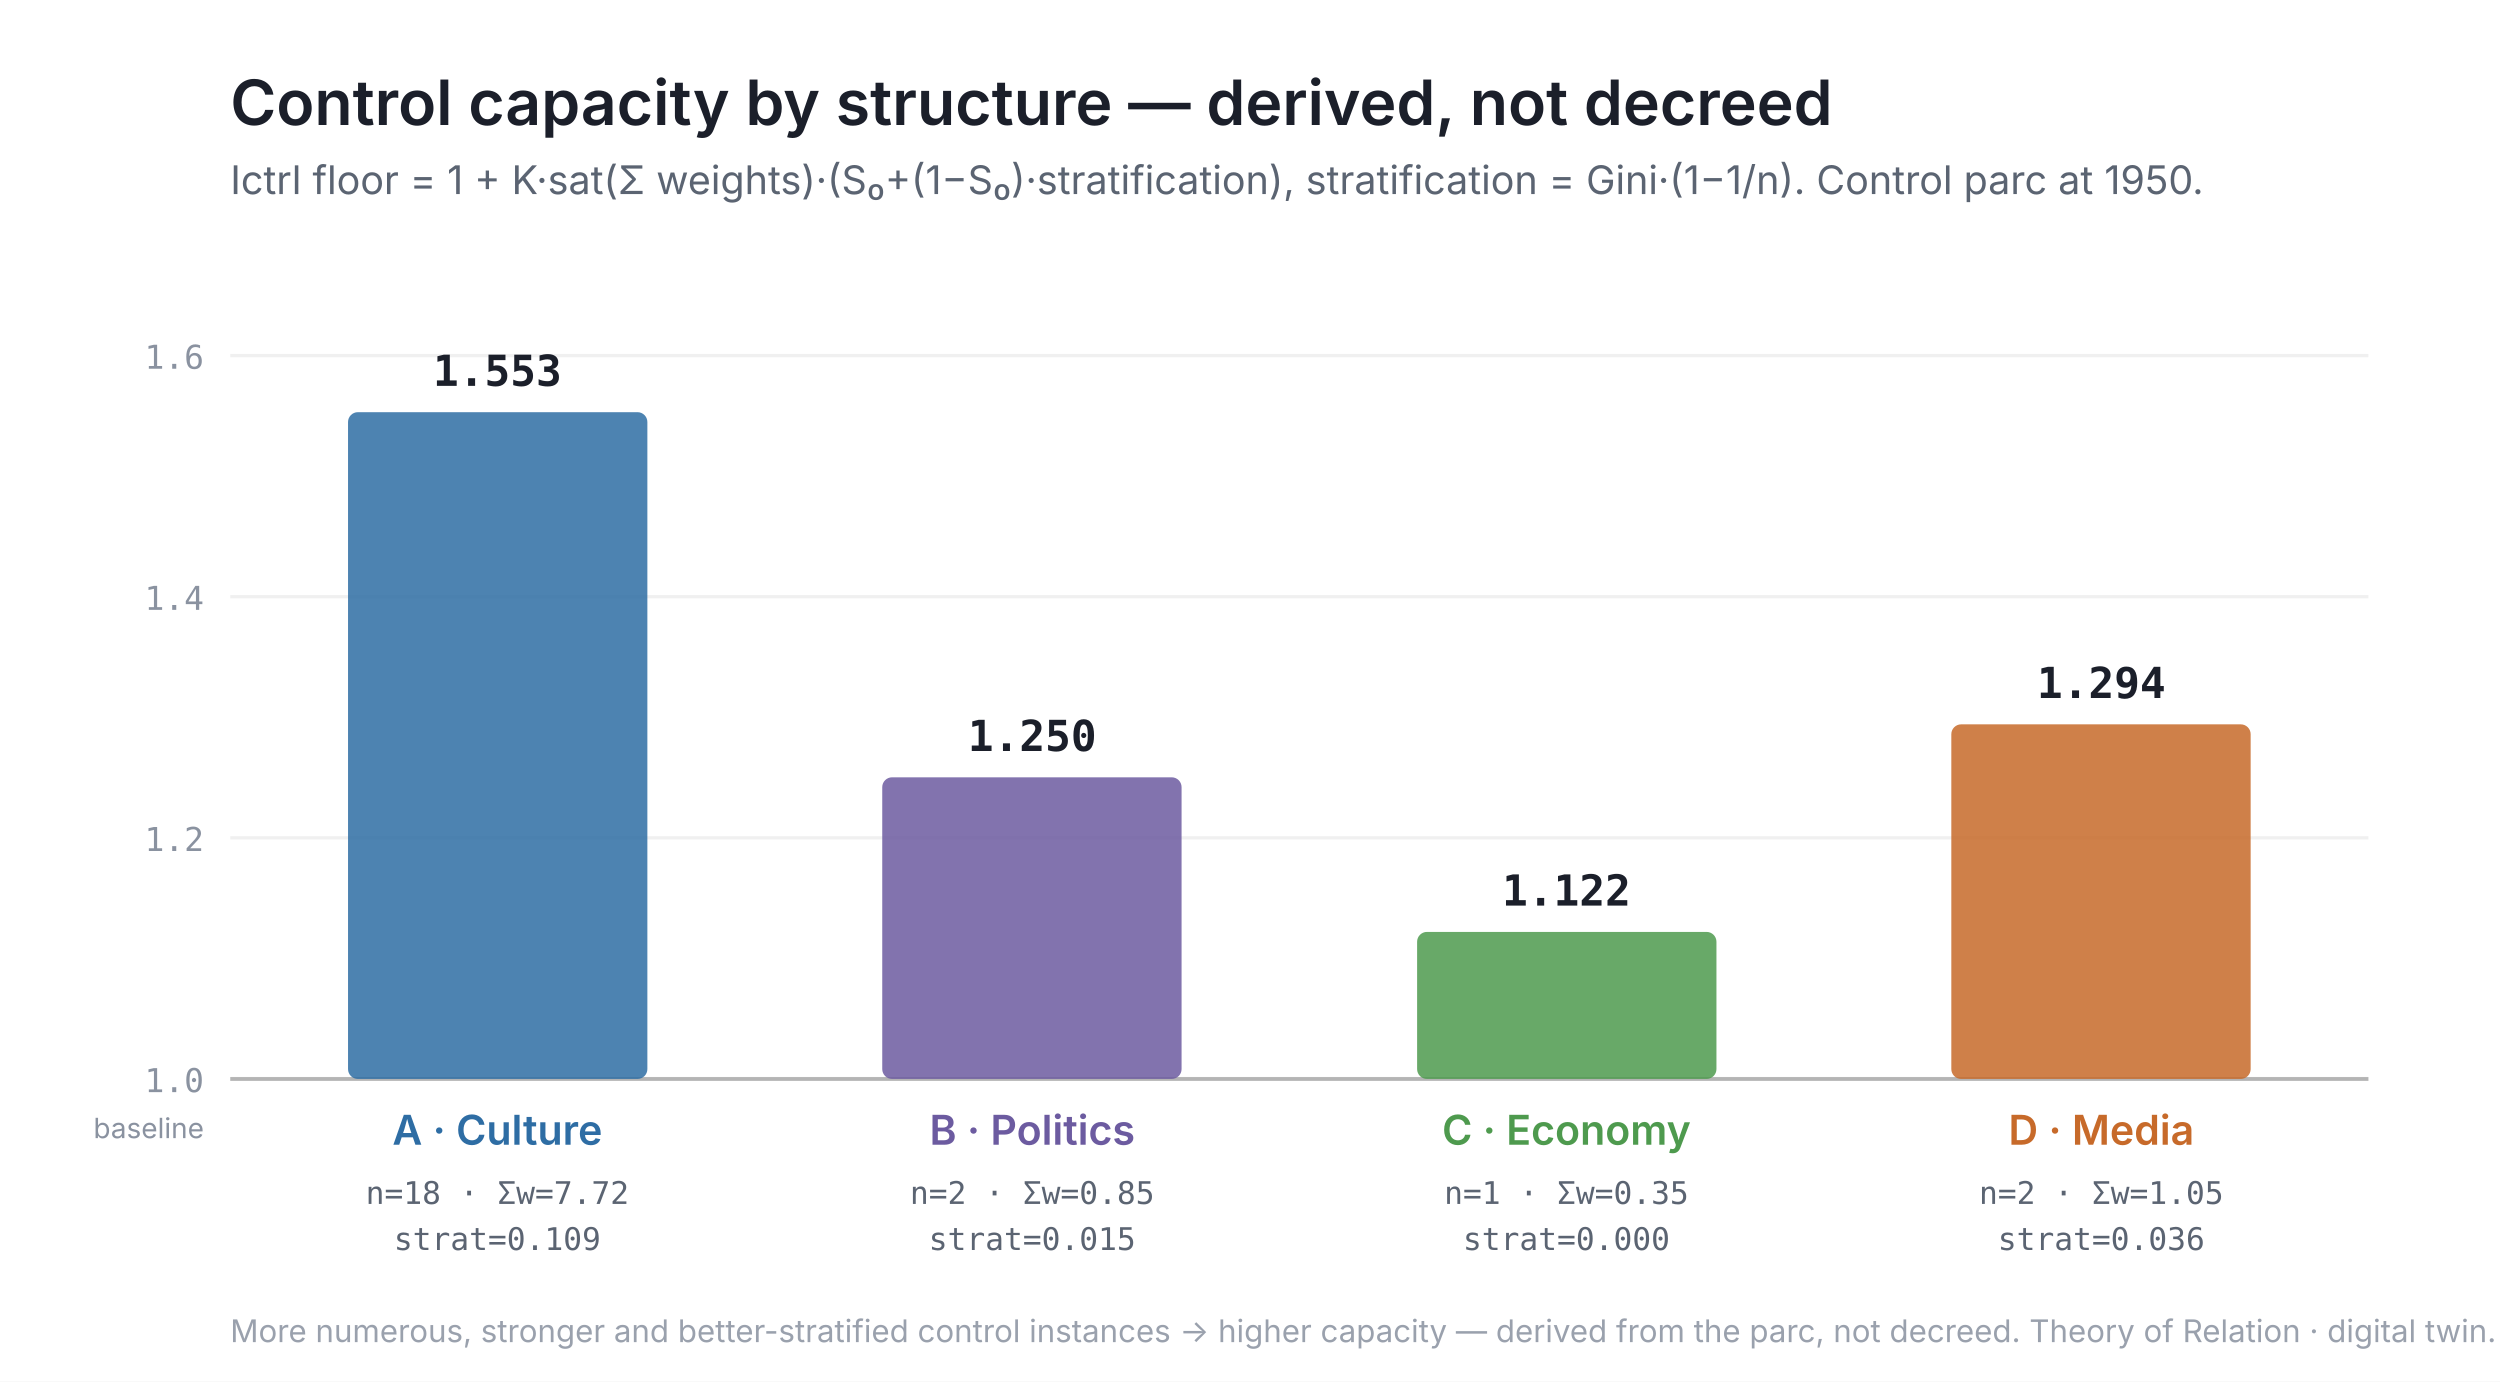
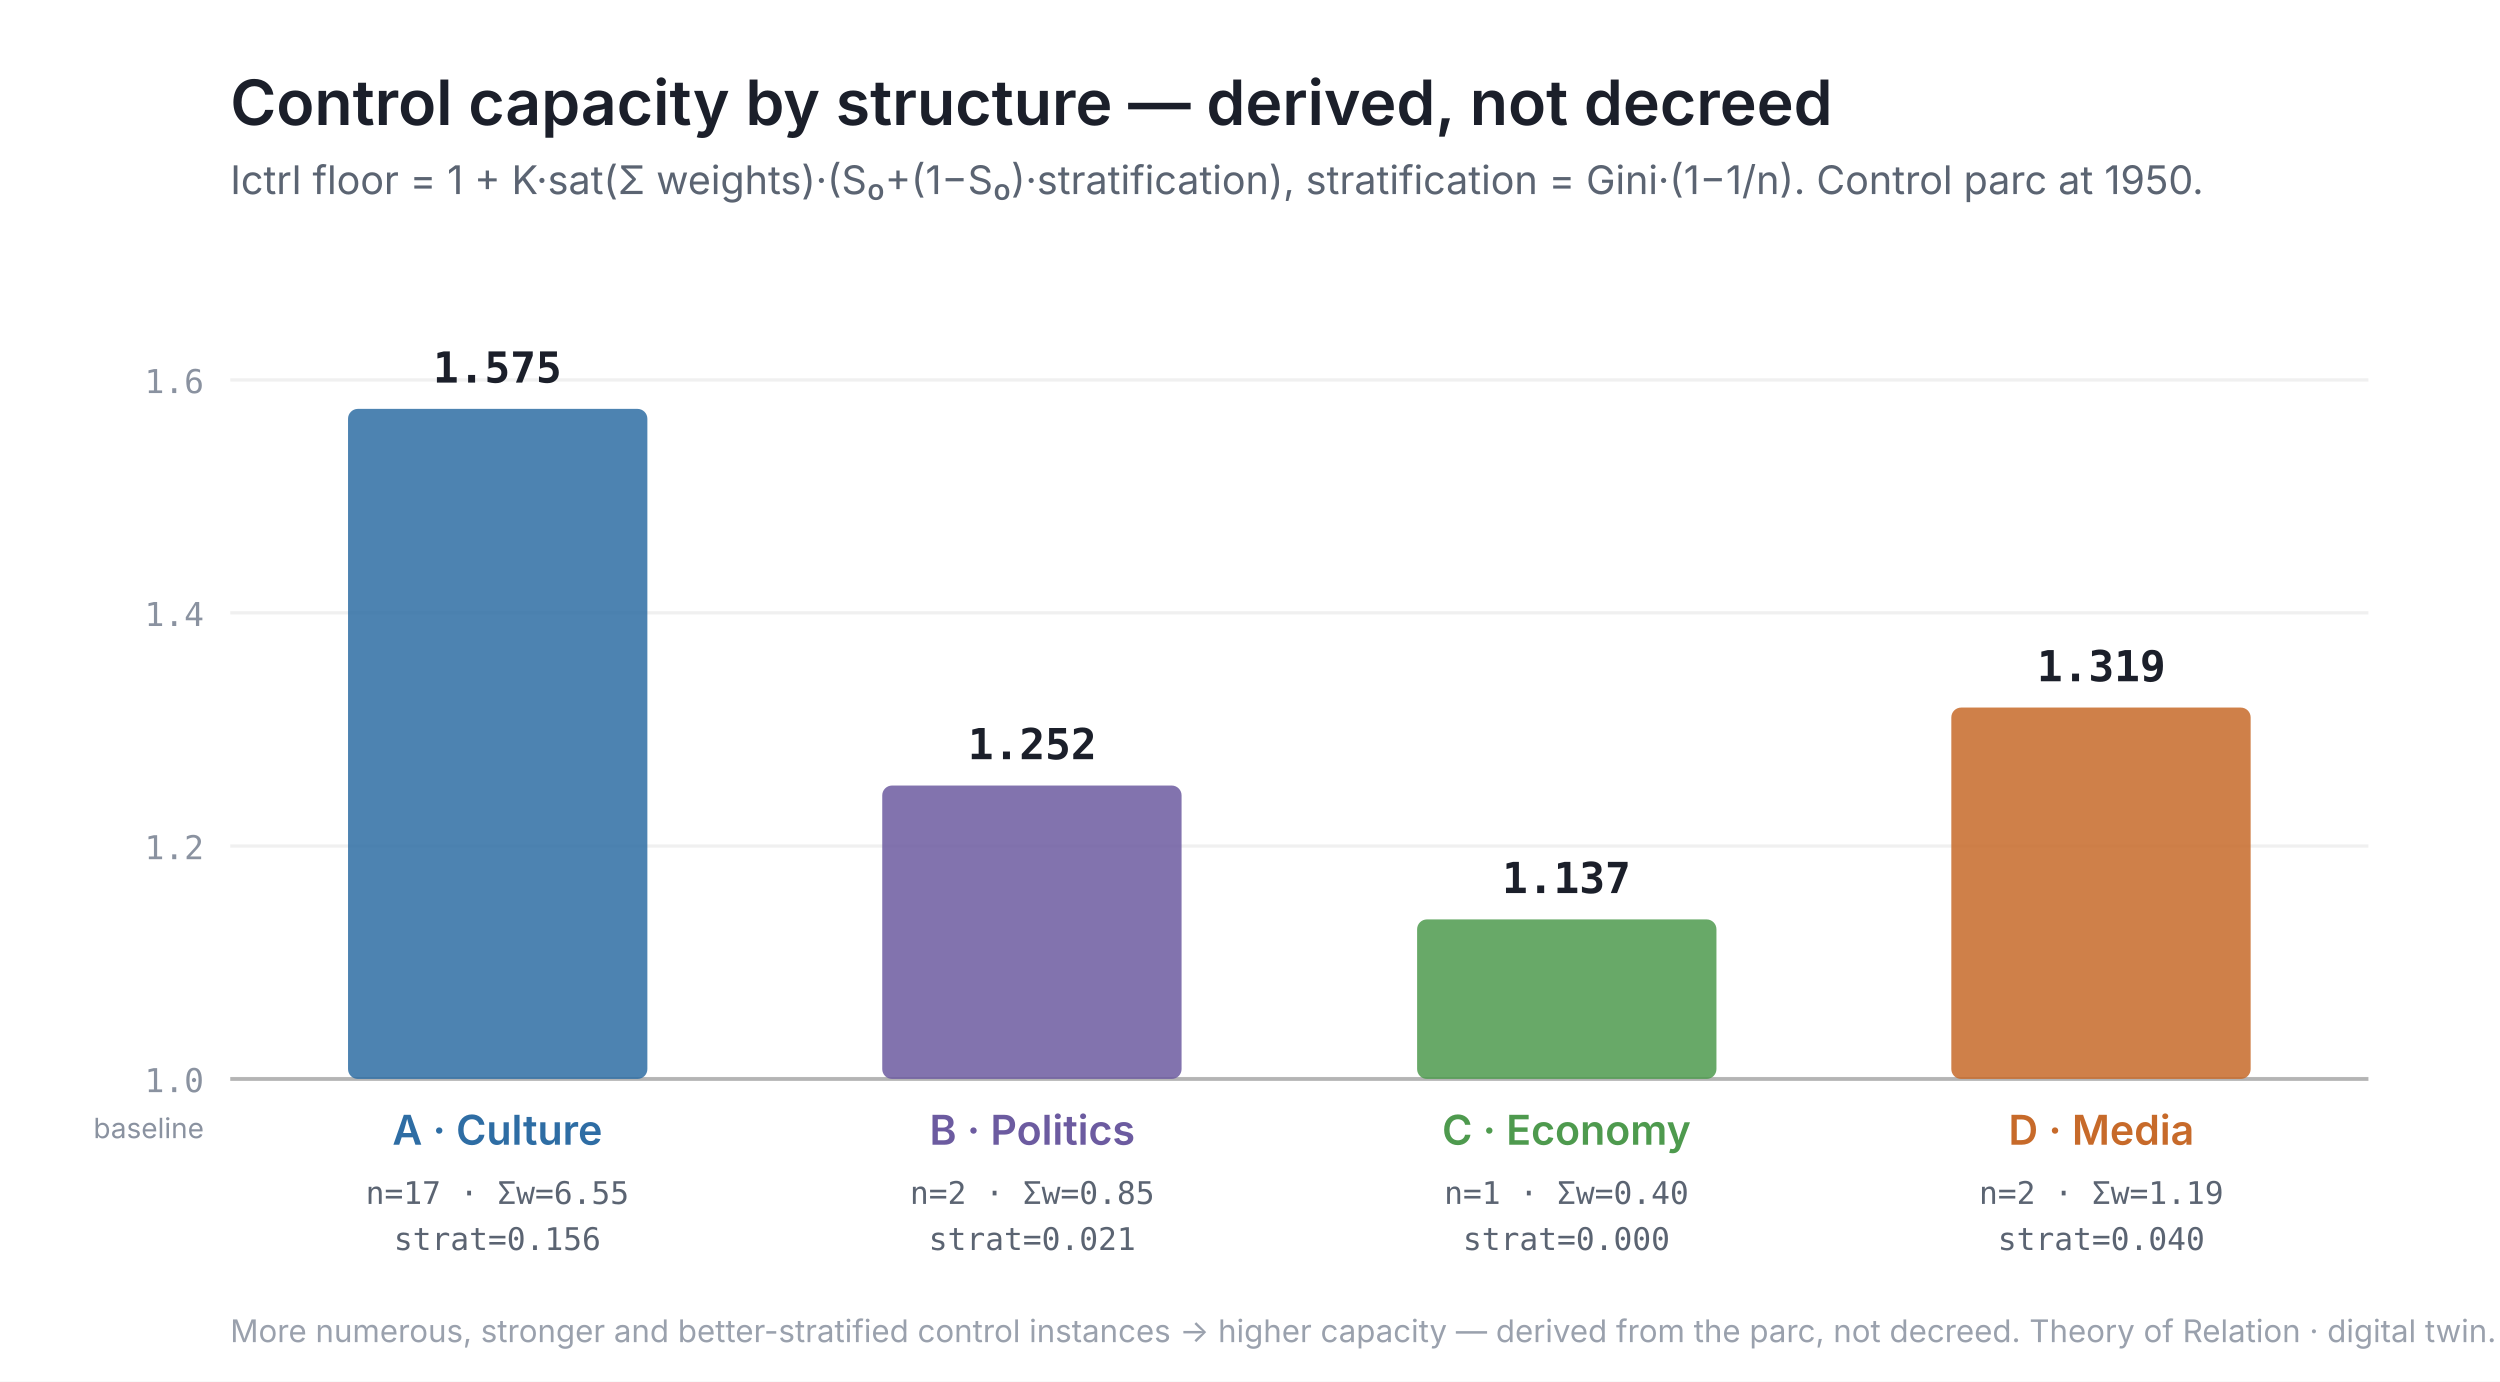
<svg xmlns="http://www.w3.org/2000/svg" viewBox="0 0 760 420" font-family="Inter,Segoe UI,Helvetica,sans-serif">
  <rect width="760" height="420" fill="#ffffff" />
  <text x="70" y="38" fill="#1b1f2a" font-size="19" font-weight="600">Control capacity by structure — derived, not decreed</text>
  <text x="70" y="59" fill="#5b6472" font-size="12">Ictrl floor = 1 + K·sat(Σ weights)·(S₀+(1−S₀)·stratification), stratification = Gini·(1−1/n). Control parc at 1950.</text>
  <line x1="70" y1="328.0" x2="720" y2="328.0" stroke="rgba(0,0,0,0.06)" stroke-width="1" />
  <text x="62" y="332.0" fill="#8a92a0" font-size="10" text-anchor="end" font-family="ui-monospace,monospace">1.0</text>
-   <line x1="70" y1="254.7" x2="720" y2="254.7" stroke="rgba(0,0,0,0.06)" stroke-width="1" />
-   <text x="62" y="258.7" fill="#8a92a0" font-size="10" text-anchor="end" font-family="ui-monospace,monospace">1.2</text>
-   <line x1="70" y1="181.4" x2="720" y2="181.4" stroke="rgba(0,0,0,0.06)" stroke-width="1" />
-   <text x="62" y="185.4" fill="#8a92a0" font-size="10" text-anchor="end" font-family="ui-monospace,monospace">1.4</text>
-   <line x1="70" y1="108.1" x2="720" y2="108.1" stroke="rgba(0,0,0,0.06)" stroke-width="1" />
-   <text x="62" y="112.1" fill="#8a92a0" font-size="10" text-anchor="end" font-family="ui-monospace,monospace">1.6</text>
+   <line x1="70" y1="257.2" x2="720" y2="257.2" stroke="rgba(0,0,0,0.06)" stroke-width="1" />
+   <text x="62" y="261.2" fill="#8a92a0" font-size="10" text-anchor="end" font-family="ui-monospace,monospace">1.2</text>
+   <line x1="70" y1="186.3" x2="720" y2="186.3" stroke="rgba(0,0,0,0.06)" stroke-width="1" />
+   <text x="62" y="190.3" fill="#8a92a0" font-size="10" text-anchor="end" font-family="ui-monospace,monospace">1.4</text>
+   <line x1="70" y1="115.5" x2="720" y2="115.5" stroke="rgba(0,0,0,0.06)" stroke-width="1" />
+   <text x="62" y="119.5" fill="#8a92a0" font-size="10" text-anchor="end" font-family="ui-monospace,monospace">1.6</text>
  <line x1="70" y1="328.0" x2="720" y2="328.0" stroke="rgba(0,0,0,0.25)" stroke-width="1.2" />
  <text x="62" y="346.0" fill="#8a92a0" font-size="8.5" text-anchor="end">baseline</text>
-   <rect x="105.8" y="125.3" width="91.0" height="202.7" rx="3" fill="#2E6DA4" fill-opacity="0.85" />
-   <text x="151.2" y="117.3" fill="#1b1f2a" font-size="13" font-weight="600" text-anchor="middle" font-family="ui-monospace,monospace">1.553</text>
+   <rect x="105.8" y="124.3" width="91.0" height="203.7" rx="3" fill="#2E6DA4" fill-opacity="0.85" />
+   <text x="151.2" y="116.3" fill="#1b1f2a" font-size="13" font-weight="600" text-anchor="middle" font-family="ui-monospace,monospace">1.575</text>
  <text x="151.2" y="348.0" fill="#2E6DA4" font-size="12.5" font-weight="600" text-anchor="middle">A · Culture</text>
-   <text x="151.2" y="366.0" fill="#5b6472" font-size="9.5" text-anchor="middle" font-family="ui-monospace,monospace">n=18 · Σw=7.72</text>
-   <text x="151.2" y="380.0" fill="#5b6472" font-size="9.5" text-anchor="middle" font-family="ui-monospace,monospace">strat=0.109</text>
-   <rect x="268.2" y="236.3" width="91.0" height="91.7" rx="3" fill="#6C5BA0" fill-opacity="0.85" />
-   <text x="313.8" y="228.3" fill="#1b1f2a" font-size="13" font-weight="600" text-anchor="middle" font-family="ui-monospace,monospace">1.250</text>
+   <text x="151.2" y="366.0" fill="#5b6472" font-size="9.5" text-anchor="middle" font-family="ui-monospace,monospace">n=17 · Σw=6.55</text>
+   <text x="151.2" y="380.0" fill="#5b6472" font-size="9.5" text-anchor="middle" font-family="ui-monospace,monospace">strat=0.156</text>
+   <rect x="268.2" y="238.8" width="91.0" height="89.2" rx="3" fill="#6C5BA0" fill-opacity="0.85" />
+   <text x="313.8" y="230.8" fill="#1b1f2a" font-size="13" font-weight="600" text-anchor="middle" font-family="ui-monospace,monospace">1.252</text>
  <text x="313.8" y="348.0" fill="#6C5BA0" font-size="12.5" font-weight="600" text-anchor="middle">B · Politics</text>
  <text x="313.8" y="366.0" fill="#5b6472" font-size="9.5" text-anchor="middle" font-family="ui-monospace,monospace">n=2 · Σw=0.85</text>
-   <text x="313.8" y="380.0" fill="#5b6472" font-size="9.5" text-anchor="middle" font-family="ui-monospace,monospace">strat=0.015</text>
-   <rect x="430.8" y="283.3" width="91.0" height="44.7" rx="3" fill="#4E9A4E" fill-opacity="0.85" />
-   <text x="476.2" y="275.3" fill="#1b1f2a" font-size="13" font-weight="600" text-anchor="middle" font-family="ui-monospace,monospace">1.122</text>
+   <text x="313.8" y="380.0" fill="#5b6472" font-size="9.5" text-anchor="middle" font-family="ui-monospace,monospace">strat=0.021</text>
+   <rect x="430.8" y="279.5" width="91.0" height="48.5" rx="3" fill="#4E9A4E" fill-opacity="0.85" />
+   <text x="476.2" y="271.5" fill="#1b1f2a" font-size="13" font-weight="600" text-anchor="middle" font-family="ui-monospace,monospace">1.137</text>
  <text x="476.2" y="348.0" fill="#4E9A4E" font-size="12.5" font-weight="600" text-anchor="middle">C · Economy</text>
-   <text x="476.2" y="366.0" fill="#5b6472" font-size="9.5" text-anchor="middle" font-family="ui-monospace,monospace">n=1 · Σw=0.35</text>
+   <text x="476.2" y="366.0" fill="#5b6472" font-size="9.5" text-anchor="middle" font-family="ui-monospace,monospace">n=1 · Σw=0.40</text>
  <text x="476.2" y="380.0" fill="#5b6472" font-size="9.5" text-anchor="middle" font-family="ui-monospace,monospace">strat=0.000</text>
-   <rect x="593.2" y="220.2" width="91.0" height="107.8" rx="3" fill="#C76A2A" fill-opacity="0.85" />
-   <text x="638.8" y="212.2" fill="#1b1f2a" font-size="13" font-weight="600" text-anchor="middle" font-family="ui-monospace,monospace">1.294</text>
+   <rect x="593.2" y="215.1" width="91.0" height="112.9" rx="3" fill="#C76A2A" fill-opacity="0.85" />
+   <text x="638.8" y="207.1" fill="#1b1f2a" font-size="13" font-weight="600" text-anchor="middle" font-family="ui-monospace,monospace">1.319</text>
  <text x="638.8" y="348.0" fill="#C76A2A" font-size="12.5" font-weight="600" text-anchor="middle">D · Media</text>
-   <text x="638.8" y="366.0" fill="#5b6472" font-size="9.5" text-anchor="middle" font-family="ui-monospace,monospace">n=2 · Σw=1.05</text>
-   <text x="638.8" y="380.0" fill="#5b6472" font-size="9.5" text-anchor="middle" font-family="ui-monospace,monospace">strat=0.036</text>
+   <text x="638.8" y="366.0" fill="#5b6472" font-size="9.5" text-anchor="middle" font-family="ui-monospace,monospace">n=2 · Σw=1.19</text>
+   <text x="638.8" y="380.0" fill="#5b6472" font-size="9.5" text-anchor="middle" font-family="ui-monospace,monospace">strat=0.040</text>
  <text x="70" y="408" fill="#9aa1ad" font-size="9.5">More numerous, stronger and better-stratified control instances → higher capacity — derived from the parc, not decreed. Theory of Relation · digital twin.</text>
</svg>
